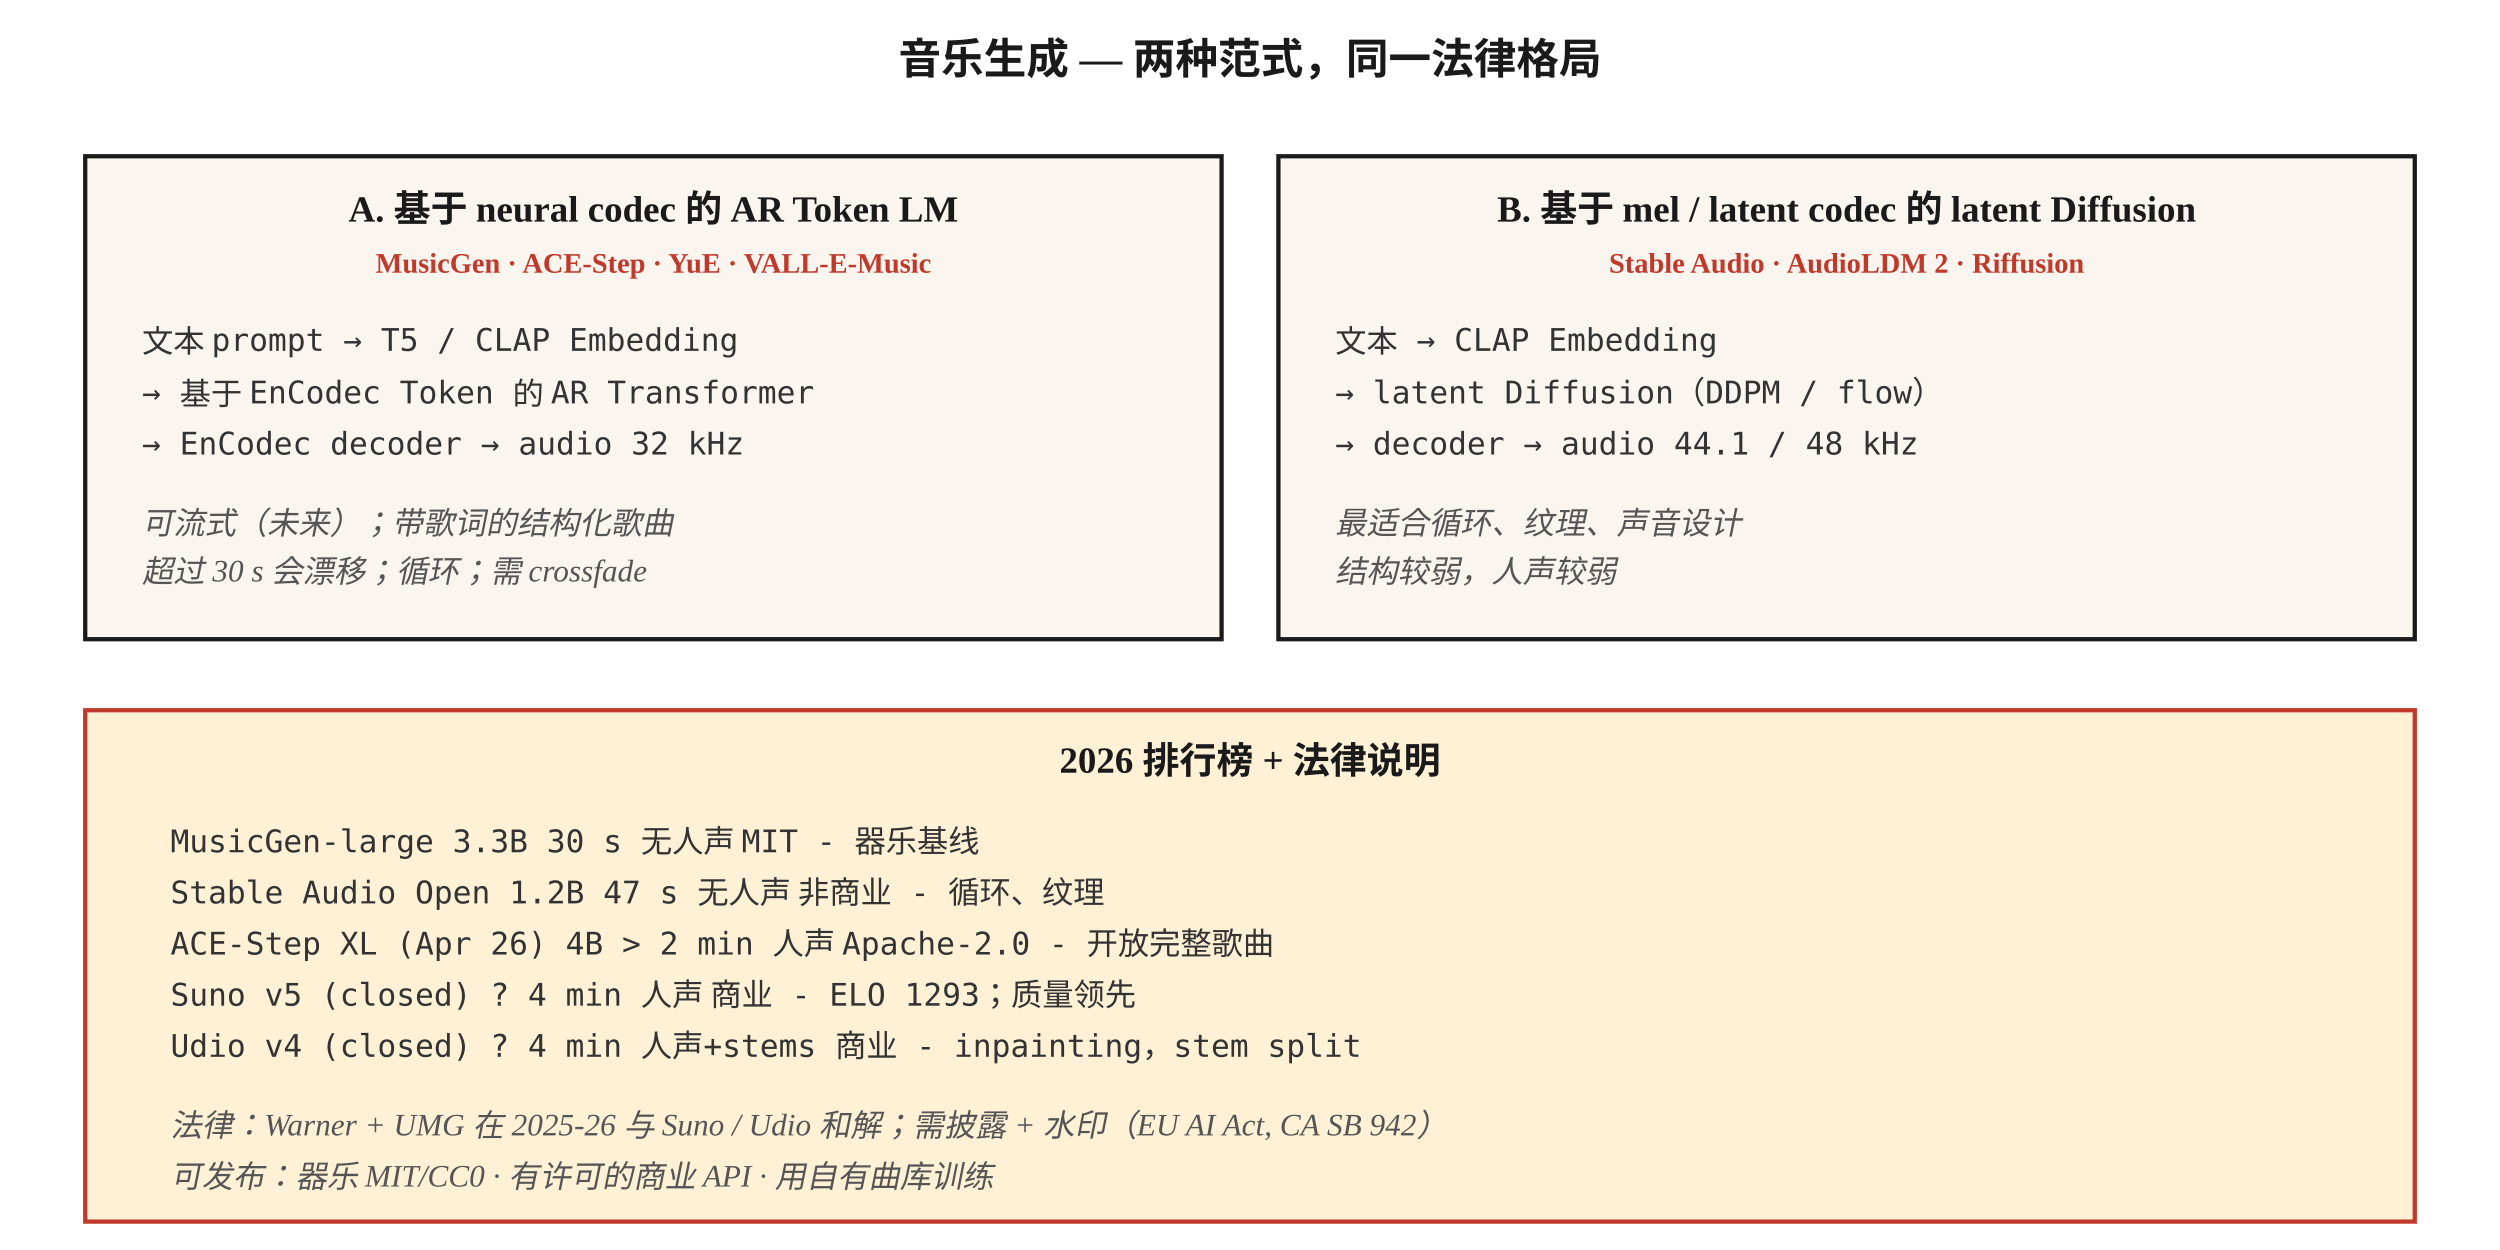
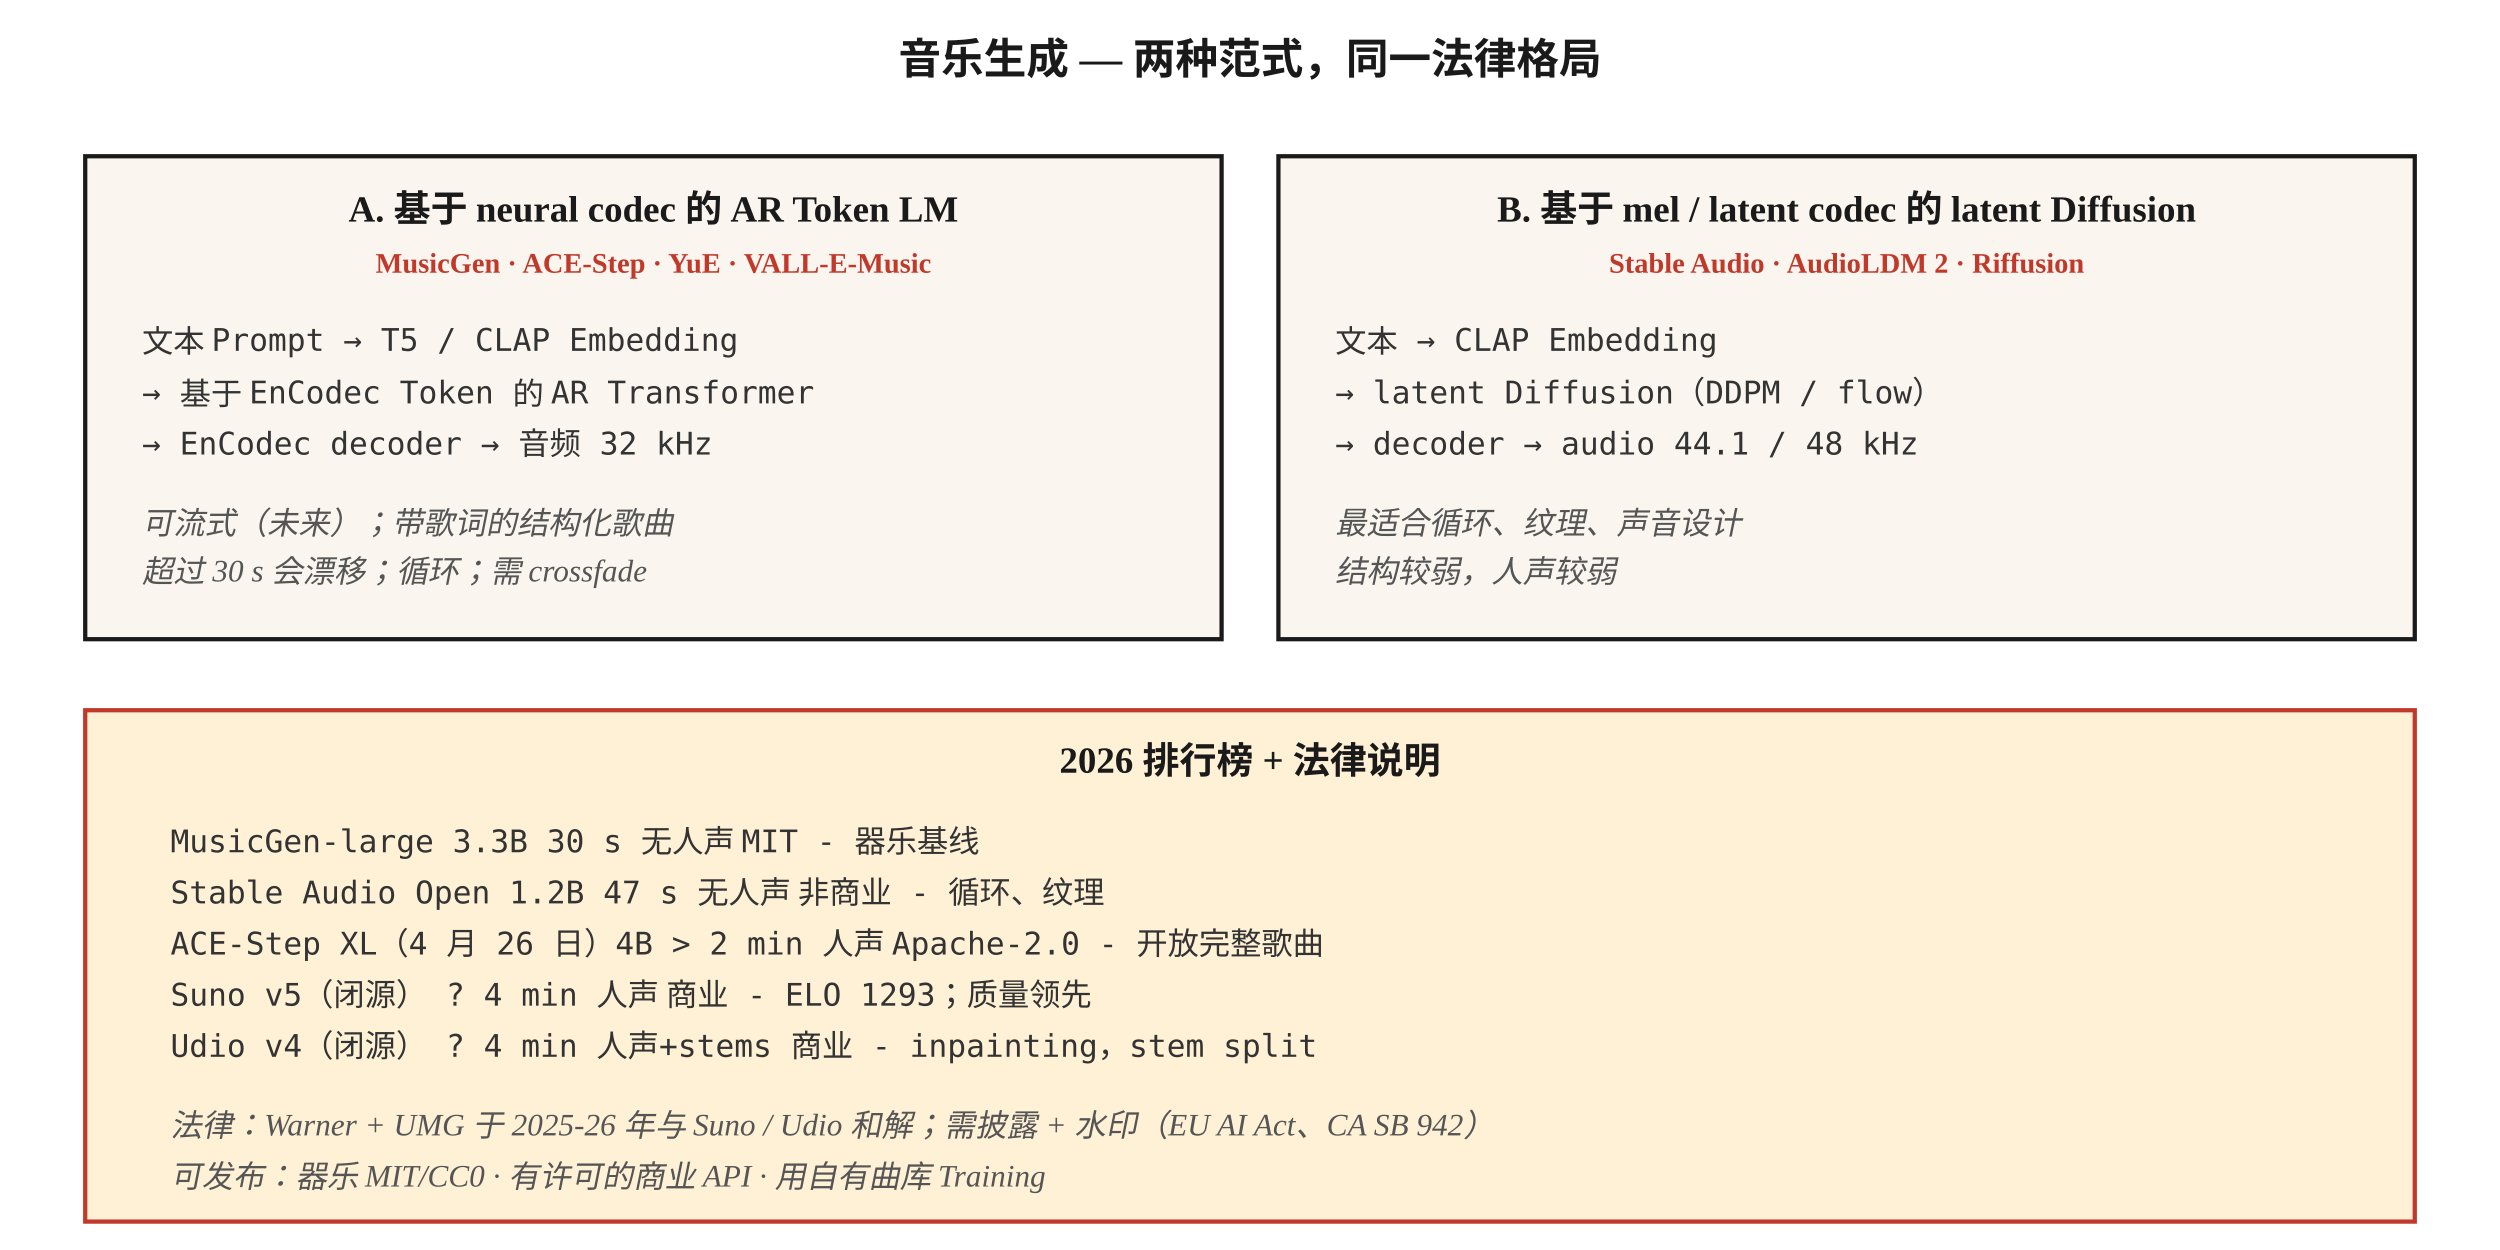
<svg xmlns="http://www.w3.org/2000/svg" viewBox="0 0 880 440" font-family="Georgia, 'Times New Roman', serif">
  <defs>
    <style>
      .box { fill: #faf6ef; stroke: #1a1a1a; stroke-width: 1.5; }
      .hot { fill: #fff1d6; stroke: #c0392b; stroke-width: 1.5; }
      .label { font-size: 13px; font-weight: 700; fill: #1a1a1a; }
      .content { font-size: 11px; fill: #333; font-family: 'Menlo', monospace; }
      .caption { font-size: 11px; fill: #555; font-style: italic; }
      .title { font-size: 15px; font-weight: 700; fill: #1a1a1a; }
      .tag { font-size: 10px; fill: #c0392b; font-weight: 600; }
    </style>
  </defs>
  <text x="440" y="26" text-anchor="middle" class="title">音乐生成 — 两种范式，同一法律格局</text>
  <rect x="30" y="55" width="400" height="170" class="box" />
  <text x="230" y="78" text-anchor="middle" class="label">A. 基于 neural codec 的 AR Token LM</text>
  <text x="230" y="96" text-anchor="middle" class="tag">MusicGen · ACE-Step · YuE · VALL-E-Music</text>
-   <text x="50" y="124" class="content">文本 prompt → T5 / CLAP Embedding</text>
+   <text x="50" y="124" class="content">文本 Prompt → T5 / CLAP Embedding</text>
  <text x="50" y="142" class="content">→ 基于 EnCodec Token 的 AR Transformer</text>
-   <text x="50" y="160" class="content">→ EnCodec decoder → audio 32 kHz</text>
+   <text x="50" y="160" class="content">→ EnCodec decoder → 音频 32 kHz</text>
  <text x="50" y="188" class="caption">可流式（未来）；带歌词的结构化歌曲</text>
  <text x="50" y="205" class="caption">超过 30 s 会漂移；循环；需 crossfade</text>
  <rect x="450" y="55" width="400" height="170" class="box" />
  <text x="650" y="78" text-anchor="middle" class="label">B. 基于 mel / latent codec 的 latent Diffusion</text>
  <text x="650" y="96" text-anchor="middle" class="tag">Stable Audio · AudioLDM 2 · Riffusion</text>
  <text x="470" y="124" class="content">文本 → CLAP Embedding</text>
  <text x="470" y="142" class="content">→ latent Diffusion（DDPM / flow）</text>
  <text x="470" y="160" class="content">→ decoder → audio 44.1 / 48 kHz</text>
  <text x="470" y="188" class="caption">最适合循环、纹理、声音设计</text>
  <text x="470" y="205" class="caption">结构较弱，人声较弱</text>
  <rect x="30" y="250" width="820" height="180" class="hot" />
  <text x="440" y="272" text-anchor="middle" class="label">2026 排行榜 + 法律说明</text>
  <text x="60" y="300" class="content">MusicGen-large     3.3B  30 s      无人声   MIT              - 器乐基线</text>
  <text x="60" y="318" class="content">Stable Audio Open  1.2B  47 s      无人声   非商业   - 循环、纹理</text>
-   <text x="60" y="336" class="content">ACE-Step XL (Apr 26) 4B  &gt; 2 min   人声      Apache-2.0       - 开放完整歌曲</text>
-   <text x="60" y="354" class="content">Suno v5 (closed)    ?    4 min     人声      商业       - ELO 1293；质量领先</text>
-   <text x="60" y="372" class="content">Udio v4 (closed)    ?    4 min     人声+stems 商业      - inpainting，stem split</text>
-   <text x="60" y="400" class="caption">法律：Warner + UMG 在 2025-26 与 Suno / Udio 和解；需披露 + 水印（EU AI Act, CA SB 942）</text>
-   <text x="60" y="418" class="caption">可发布：器乐 MIT/CC0 · 有许可的商业 API · 用自有曲库训练</text>
+   <text x="60" y="336" class="content">ACE-Step XL（4 月 26 日）4B  &gt; 2 min   人声      Apache-2.0       - 开放完整歌曲</text>
+   <text x="60" y="354" class="content">Suno v5（闭源）    ?    4 min     人声      商业       - ELO 1293；质量领先</text>
+   <text x="60" y="372" class="content">Udio v4（闭源）    ?    4 min     人声+stems 商业      - inpainting，stem split</text>
+   <text x="60" y="400" class="caption">法律：Warner + UMG 于 2025-26 年与 Suno / Udio 和解；需披露 + 水印（EU AI Act、CA SB 942）</text>
+   <text x="60" y="418" class="caption">可发布：器乐 MIT/CC0 · 有许可的商业 API · 用自有曲库 Training</text>
</svg>
